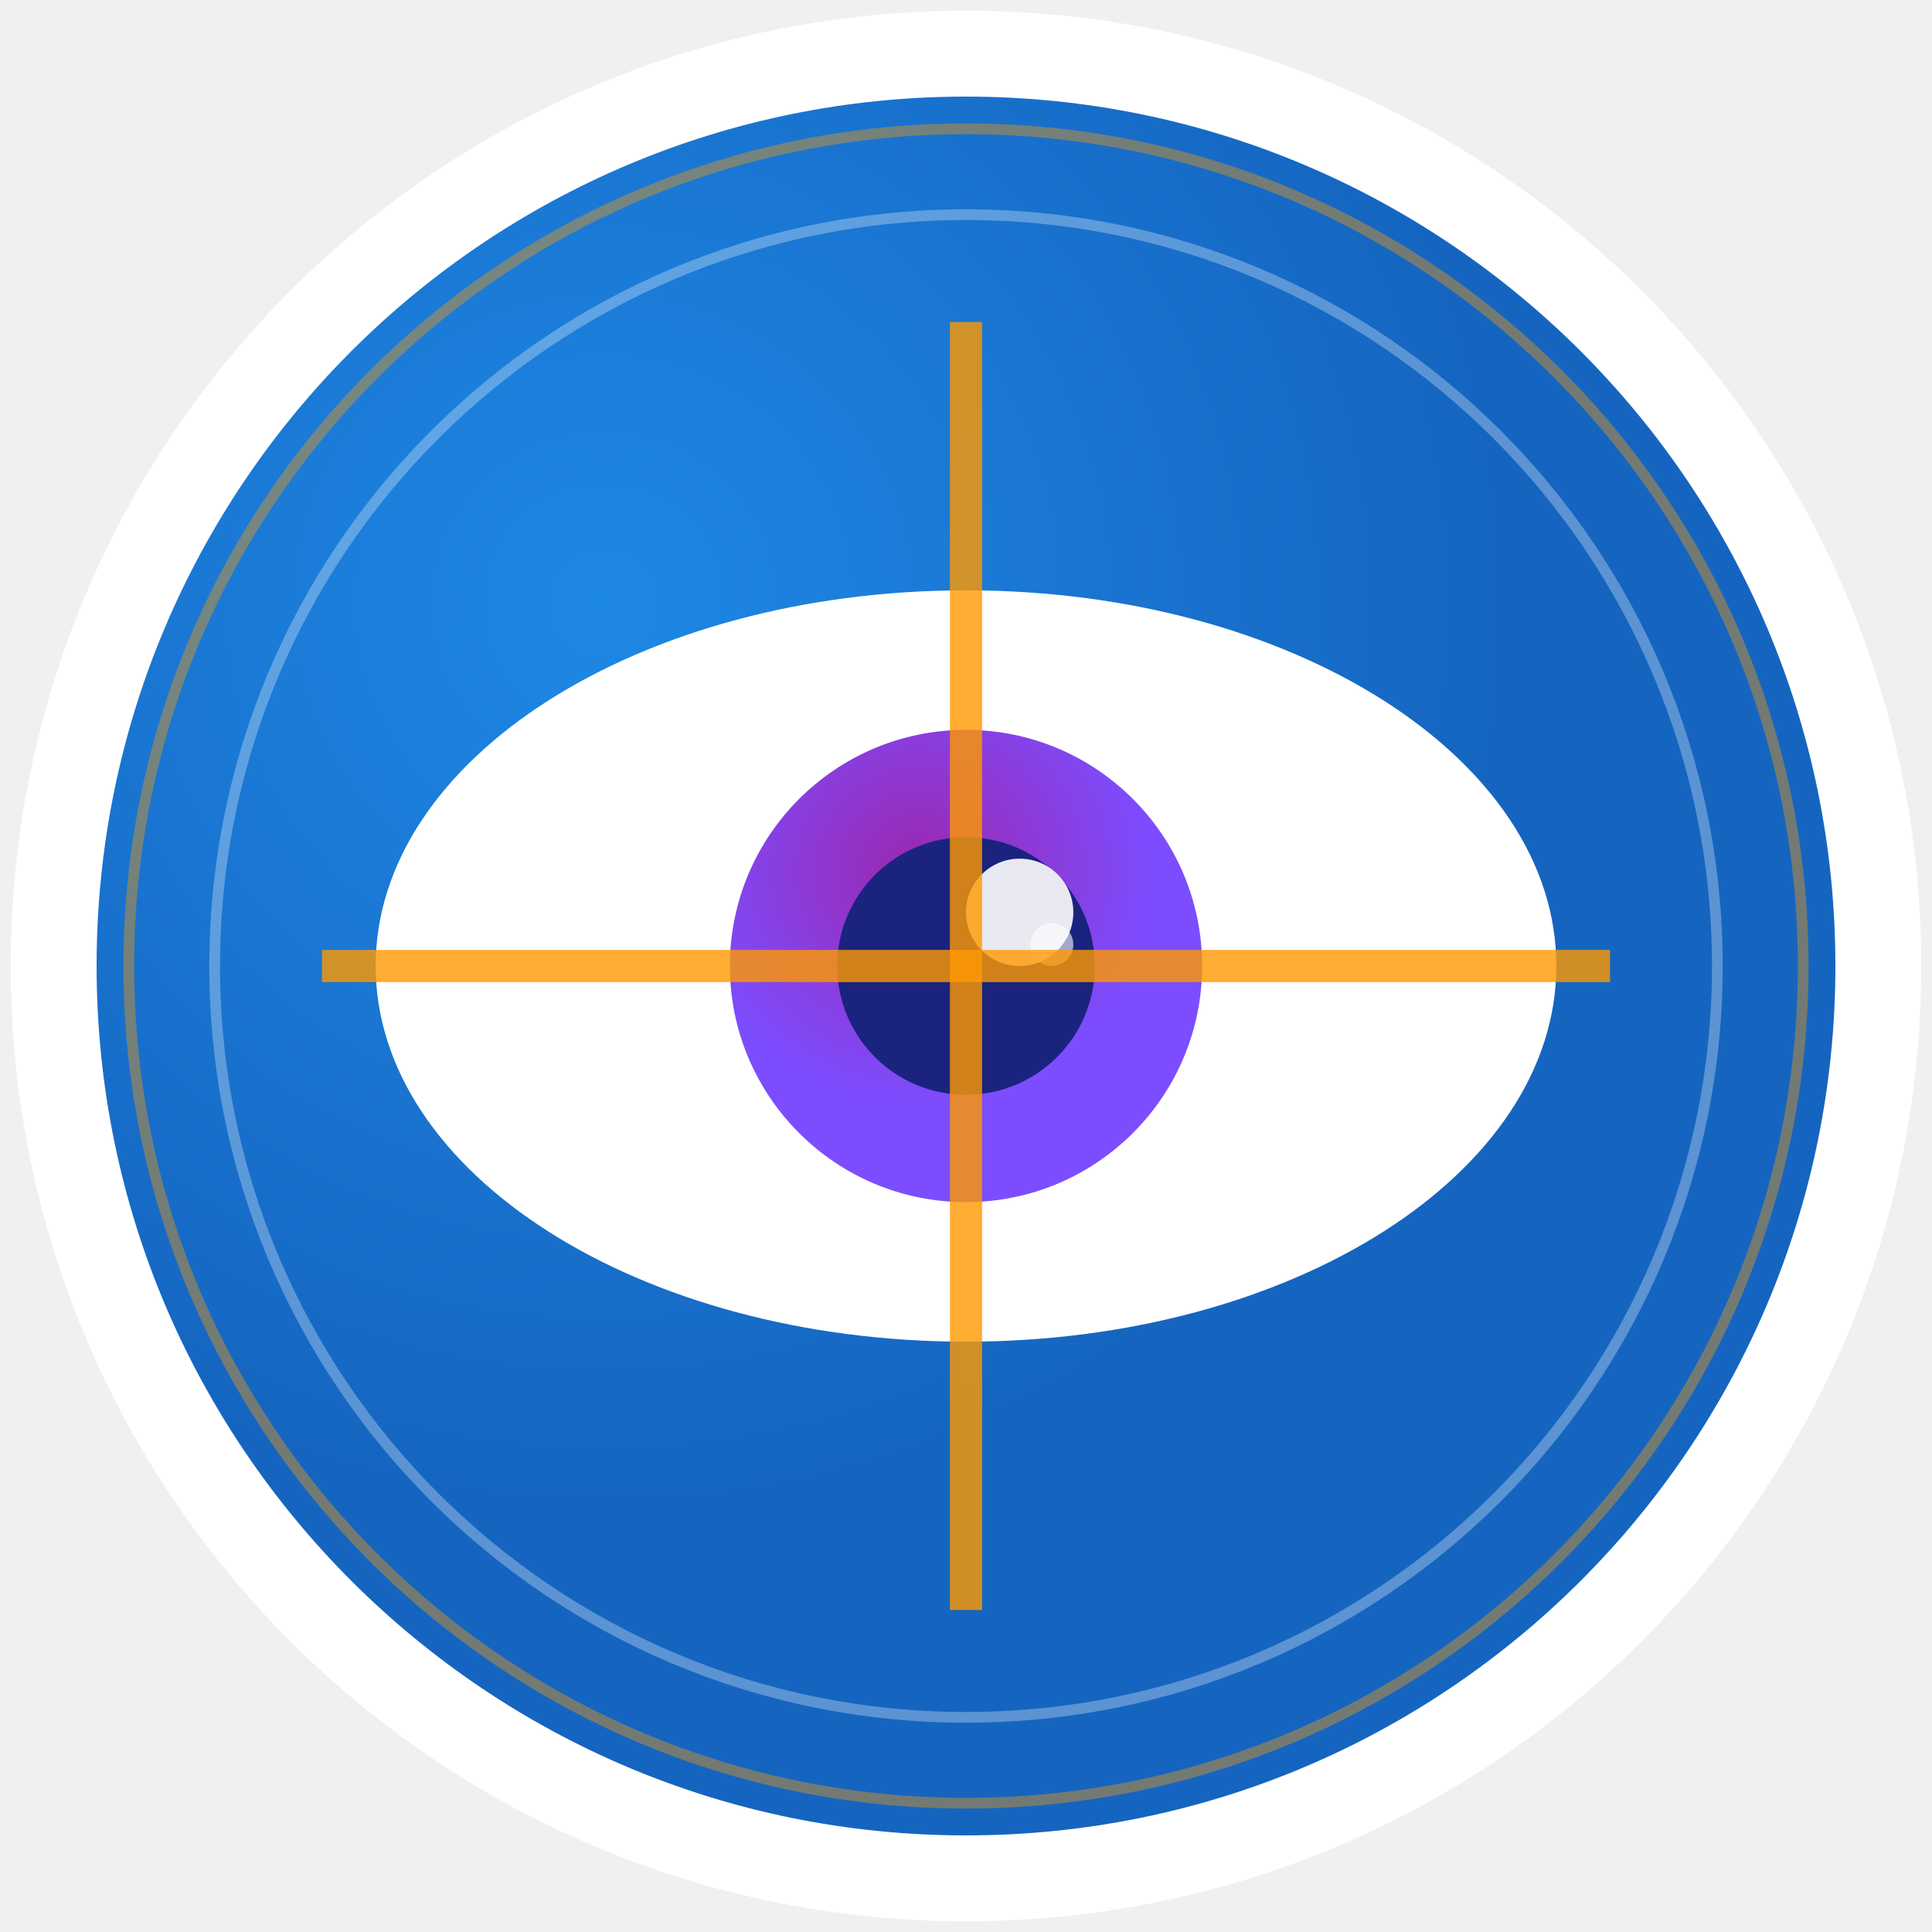
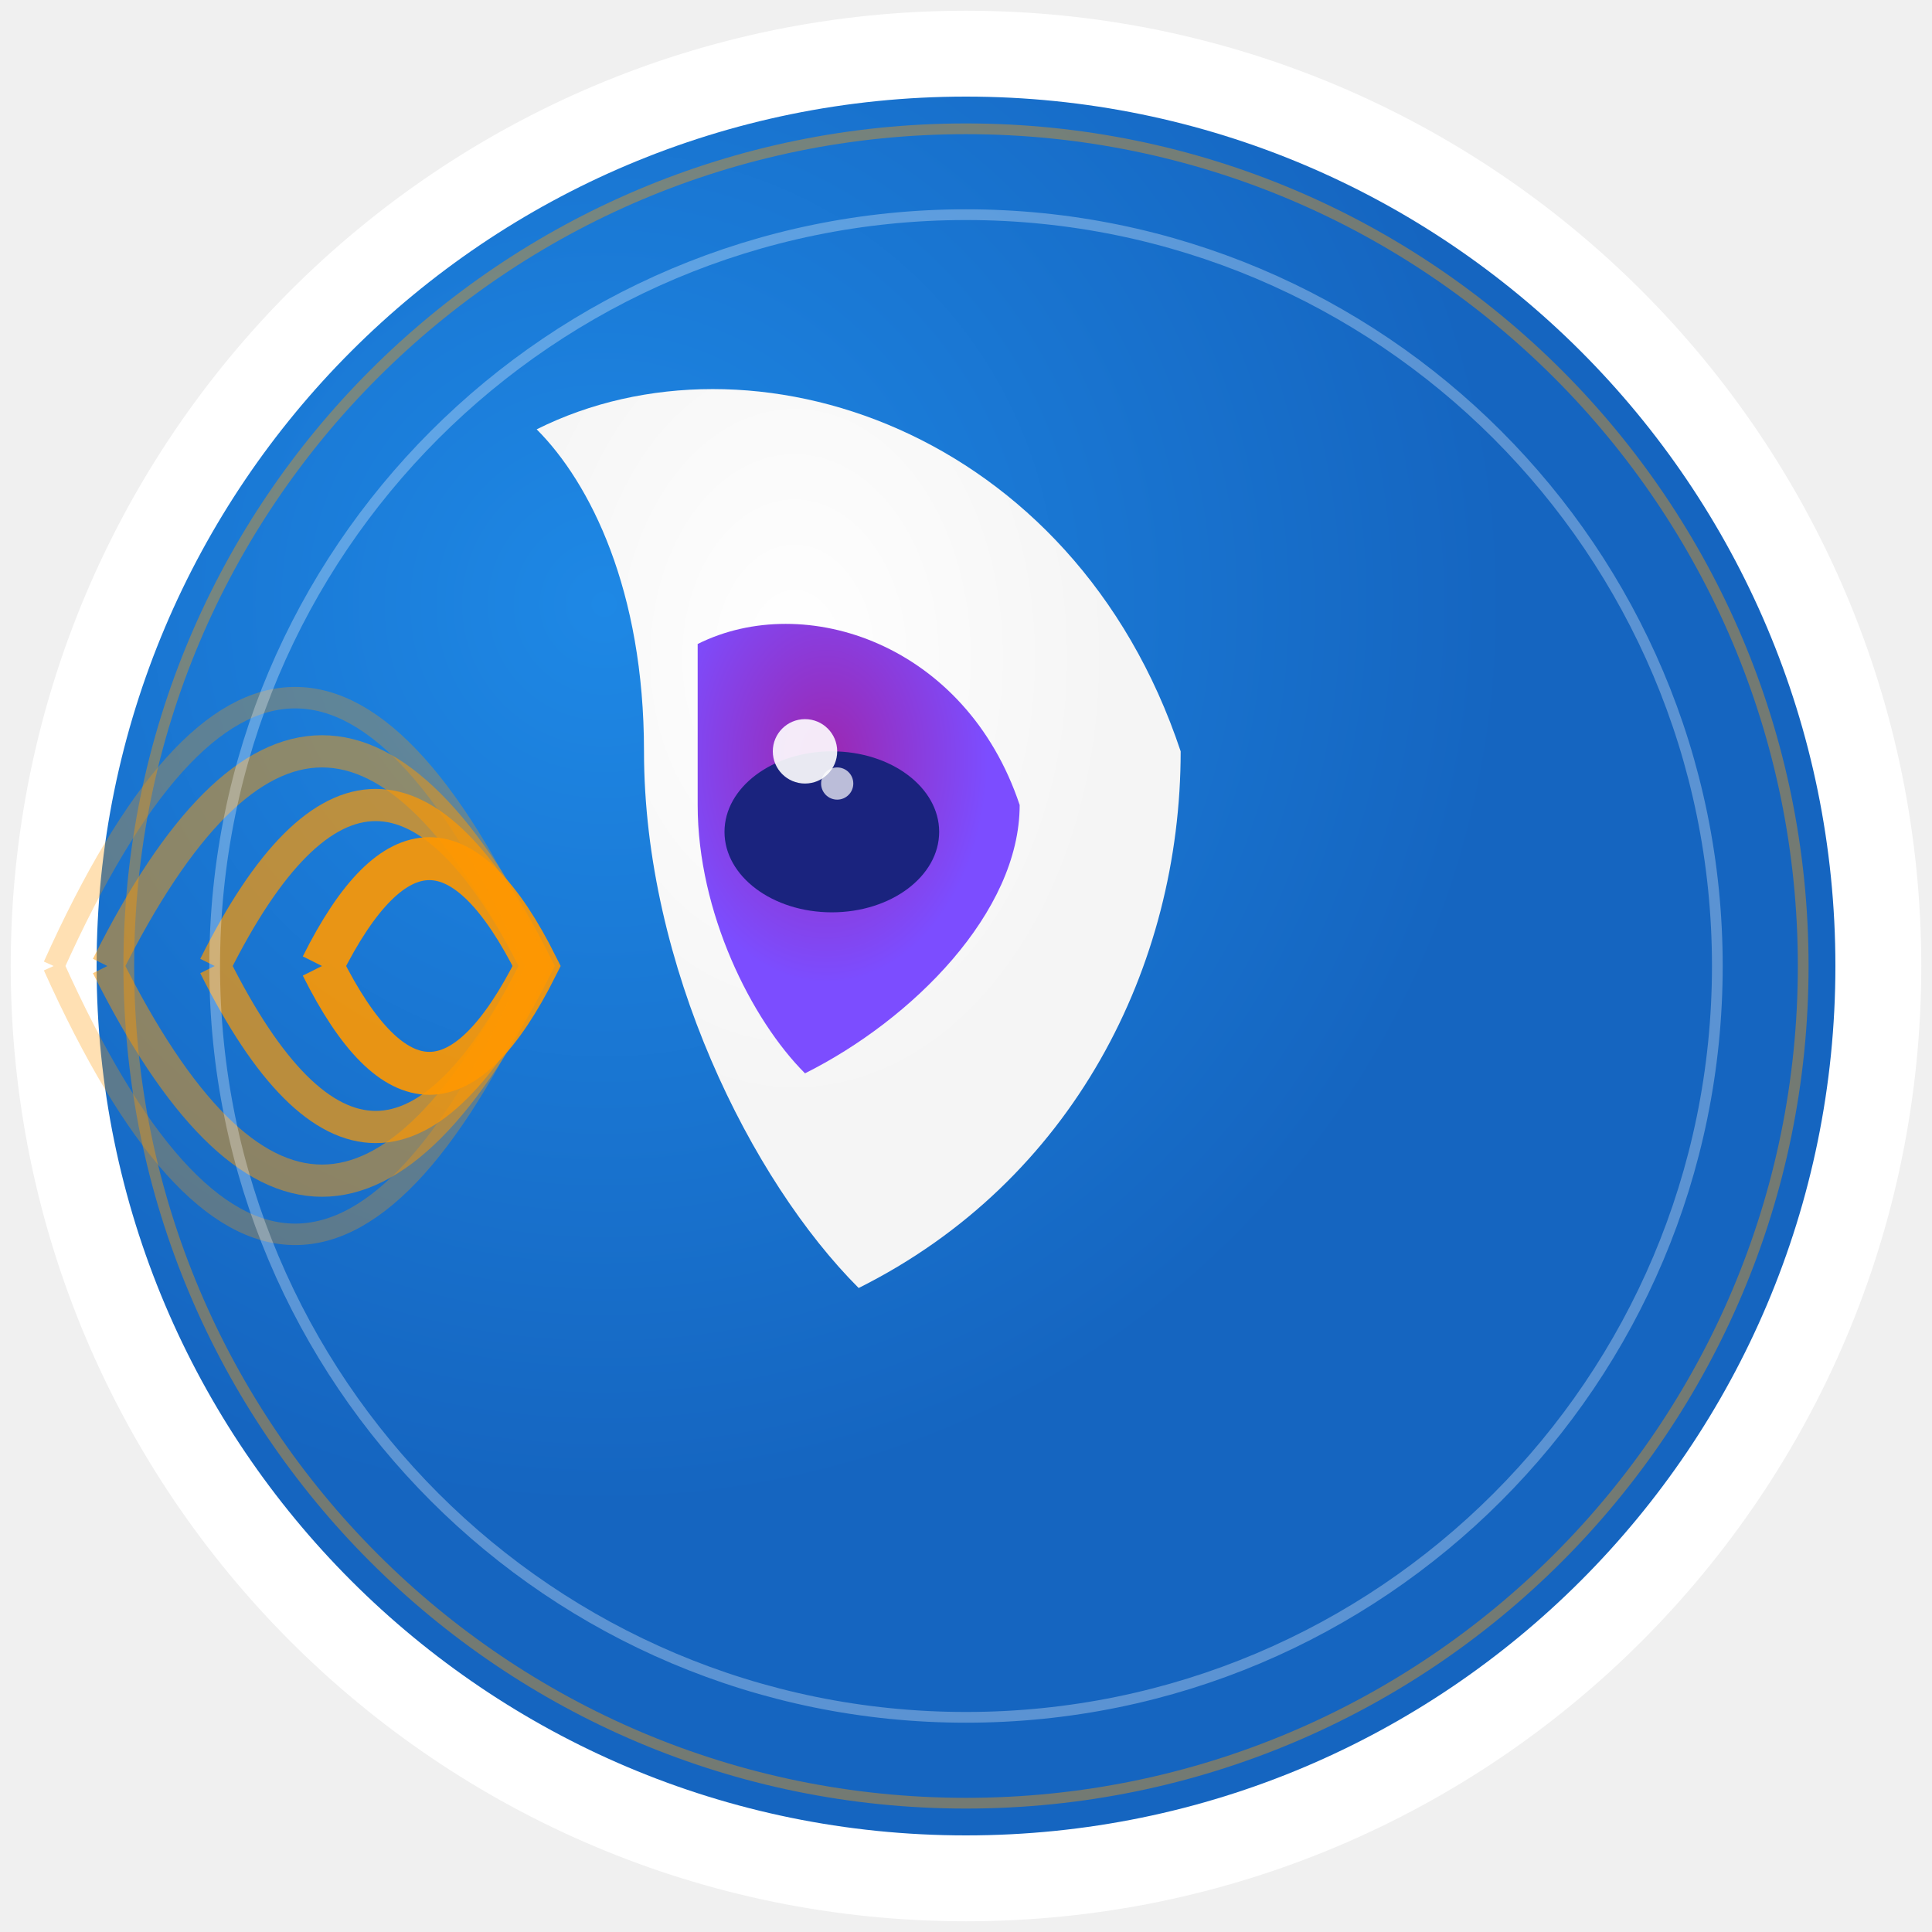
<svg xmlns="http://www.w3.org/2000/svg" viewBox="0 0 180 180" width="180" height="180">
  <defs>
    <radialGradient id="bgGradient" cx="0.3" cy="0.3">
      <stop offset="0%" stop-color="#1e88e5" />
      <stop offset="100%" stop-color="#1565c0" />
    </radialGradient>
-   </defs>
-   <circle cx="90" cy="90" r="85" fill="url(#bgGradient)" stroke="#ffffff" stroke-width="8" />
-   <ellipse cx="90" cy="90" rx="55" ry="35" fill="#ffffff" />
-   <defs>
-     <radialGradient id="irisGradient" cx="0.4" cy="0.3">
+     <radialGradient id="earGradient" cx="0.4" cy="0.3">
+       <stop offset="0%" stop-color="#ffffff" />
+       <stop offset="100%" stop-color="#f5f5f5" />
+     </radialGradient>
+     <radialGradient id="innerEarGradient" cx="0.4" cy="0.3">
      <stop offset="0%" stop-color="#9c27b0" />
      <stop offset="100%" stop-color="#7c4dff" />
    </radialGradient>
  </defs>
-   <circle cx="90" cy="90" r="22" fill="url(#irisGradient)" />
-   <circle cx="90" cy="90" r="12" fill="#1a237e" />
-   <circle cx="95" cy="85" r="5" fill="#ffffff" opacity="0.9" />
-   <circle cx="98" cy="88" r="2" fill="#ffffff" opacity="0.6" />
-   <path d="M30 90 L150 90" stroke="#ff9800" stroke-width="3" opacity="0.8" />
-   <path d="M90 30 L90 150" stroke="#ff9800" stroke-width="3" opacity="0.8" />
+   <circle cx="90" cy="90" r="85" fill="url(#bgGradient)" stroke="#ffffff" stroke-width="8" />
+   <path d="M50 40 C70 30, 100 40, 110 70 C110 90, 100 110, 80 120 C70 110, 60 90, 60 70 C60 55, 55 45, 50 40 Z" fill="url(#earGradient)" />
+   <path d="M65 60 C75 55, 90 60, 95 75 C95 85, 85 95, 75 100 C70 95, 65 85, 65 75 C65 67.5, 65 62.5, 65 60 Z" fill="url(#innerEarGradient)" />
+   <ellipse cx="77.5" cy="77.5" rx="10" ry="7.5" fill="#1a237e" />
+   <path d="M30 90 Q40 70, 50 90 Q40 110, 30 90" stroke="#ff9800" stroke-width="4" fill="none" opacity="0.9" />
+   <path d="M20 90 Q35 60, 50 90 Q35 120, 20 90" stroke="#ff9800" stroke-width="3" fill="none" opacity="0.7" />
+   <path d="M10 90 Q30 50, 50 90 Q30 130, 10 90" stroke="#ff9800" stroke-width="3" fill="none" opacity="0.5" />
+   <path d="M5 90 Q27.5 40, 50 90 Q27.5 140, 5 90" stroke="#ff9800" stroke-width="2" fill="none" opacity="0.3" />
+   <circle cx="75" cy="70" r="3" fill="#ffffff" opacity="0.9" />
+   <circle cx="78" cy="73" r="1.5" fill="#ffffff" opacity="0.7" />
  <circle cx="90" cy="90" r="70" fill="none" stroke="#ffffff" stroke-width="1" opacity="0.3" />
  <circle cx="90" cy="90" r="78" fill="none" stroke="#ff9800" stroke-width="1" opacity="0.4" />
</svg>
